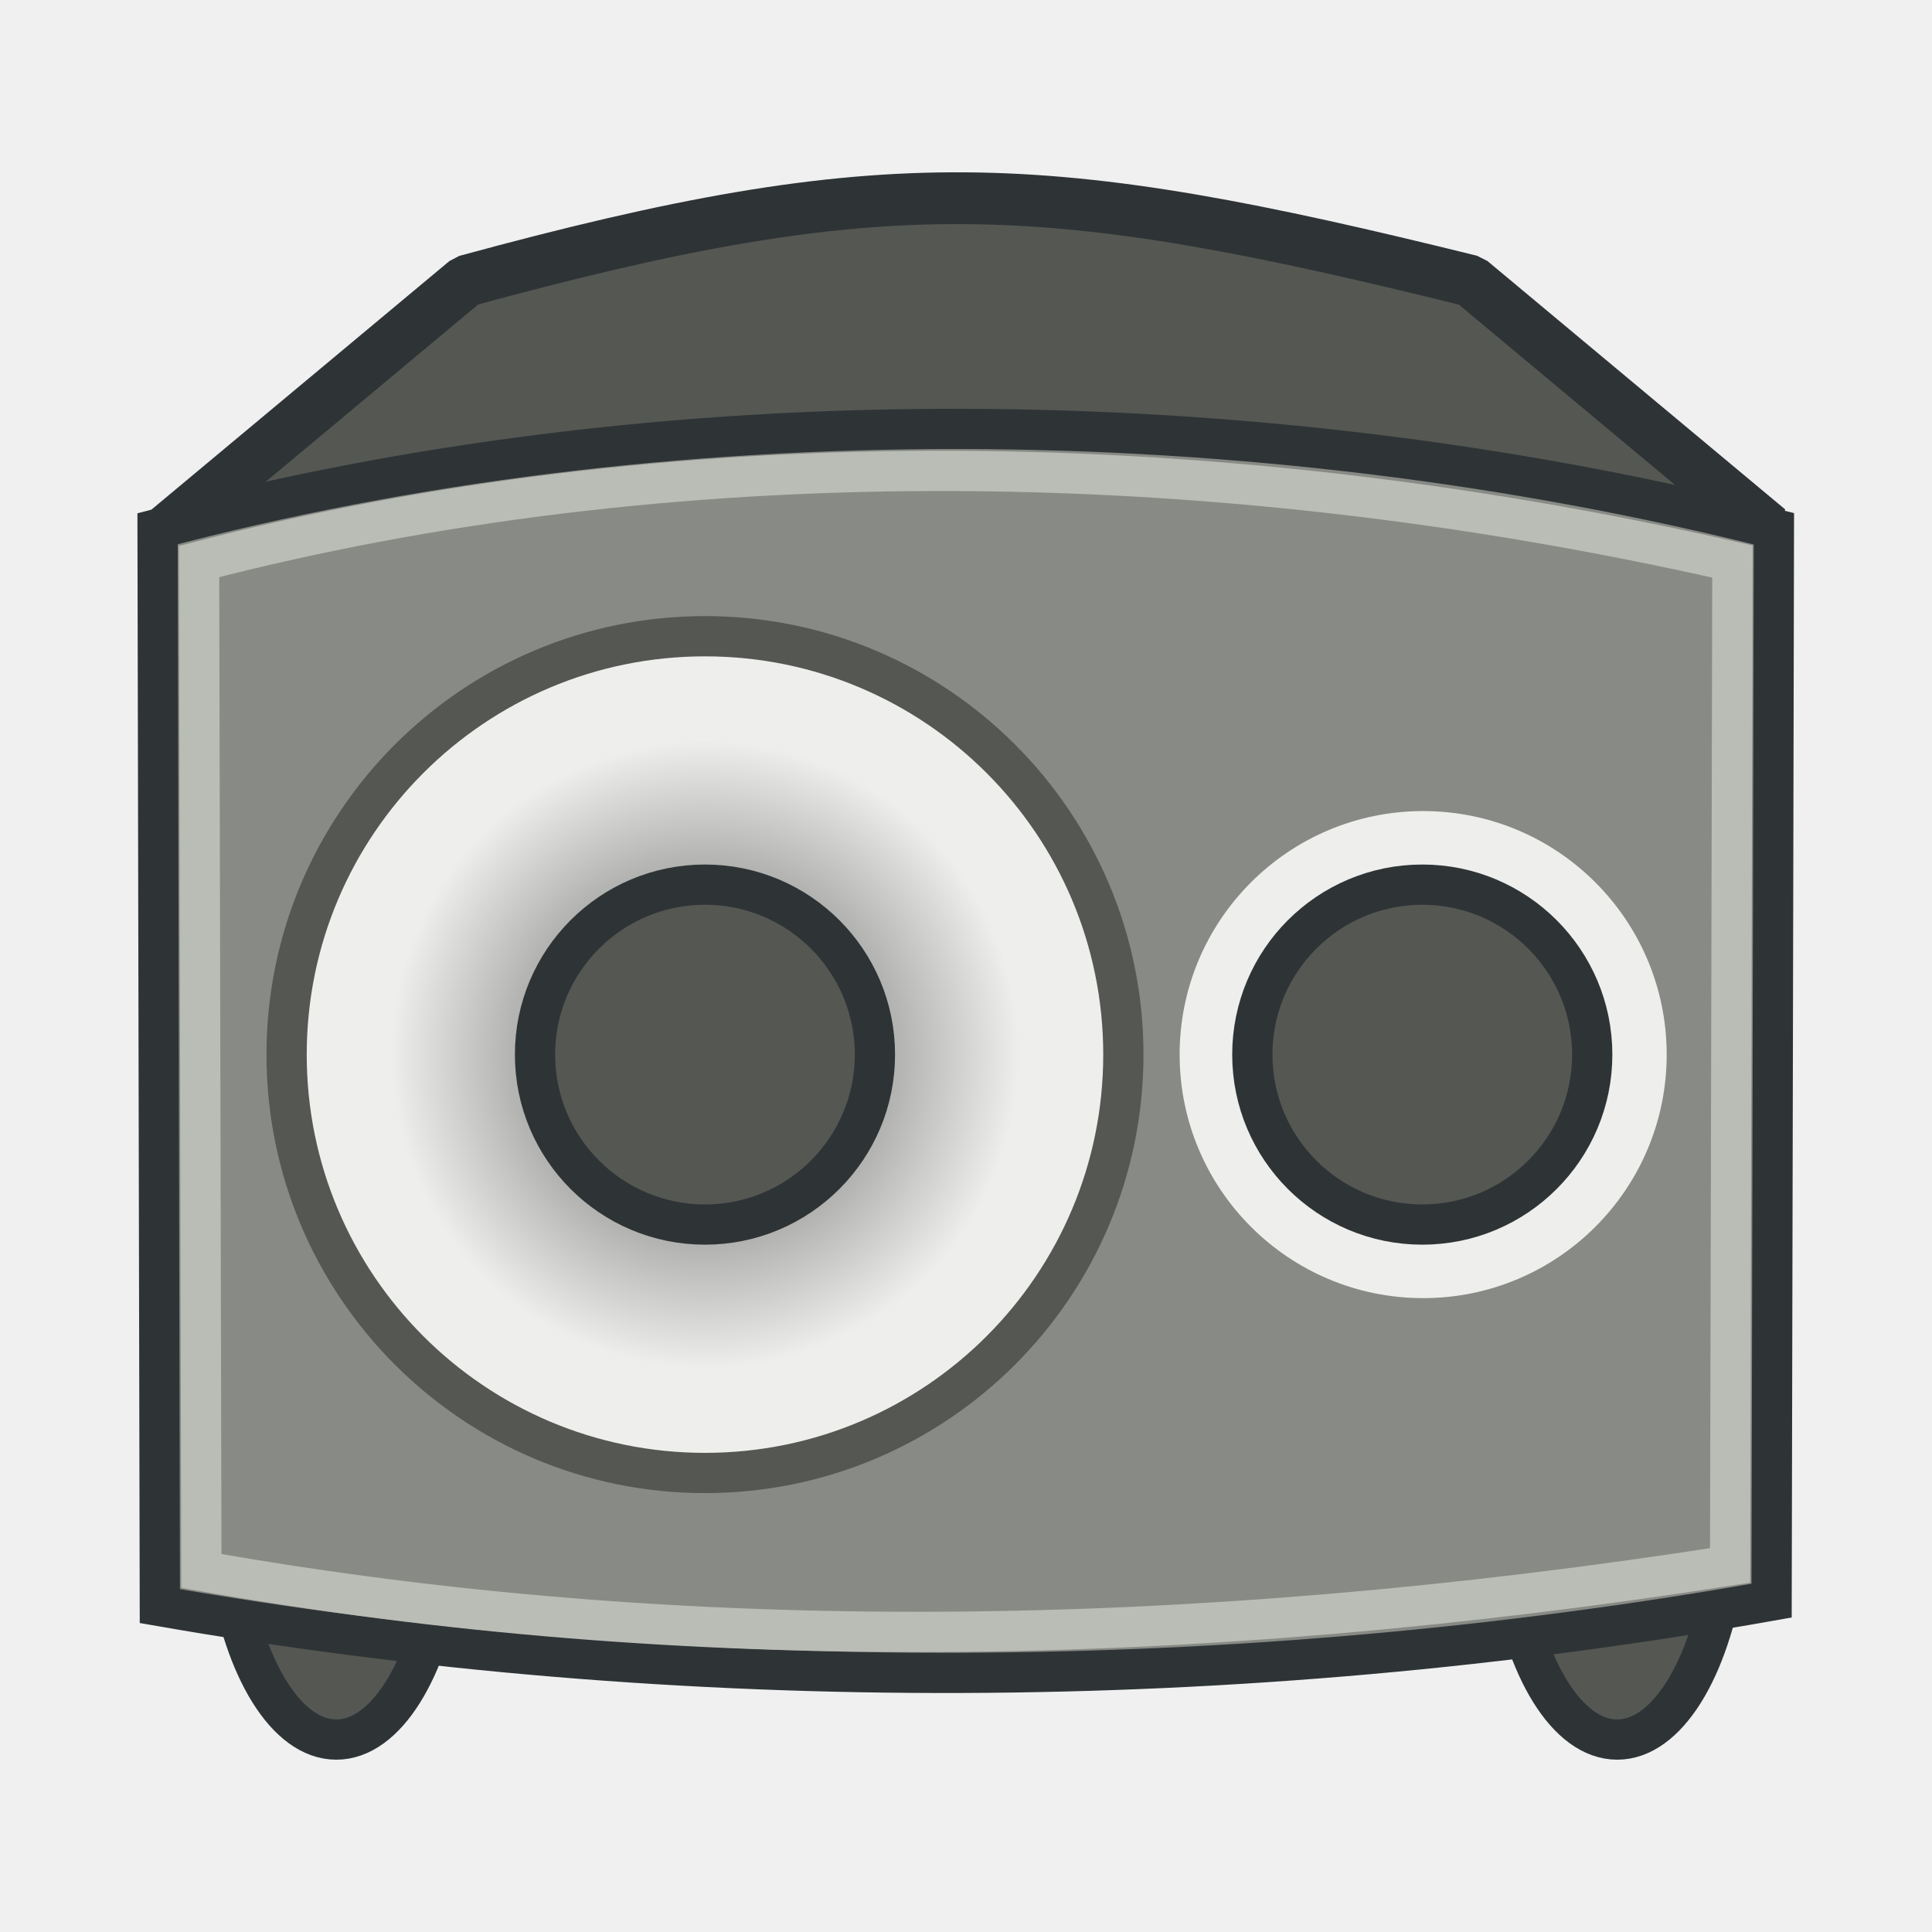
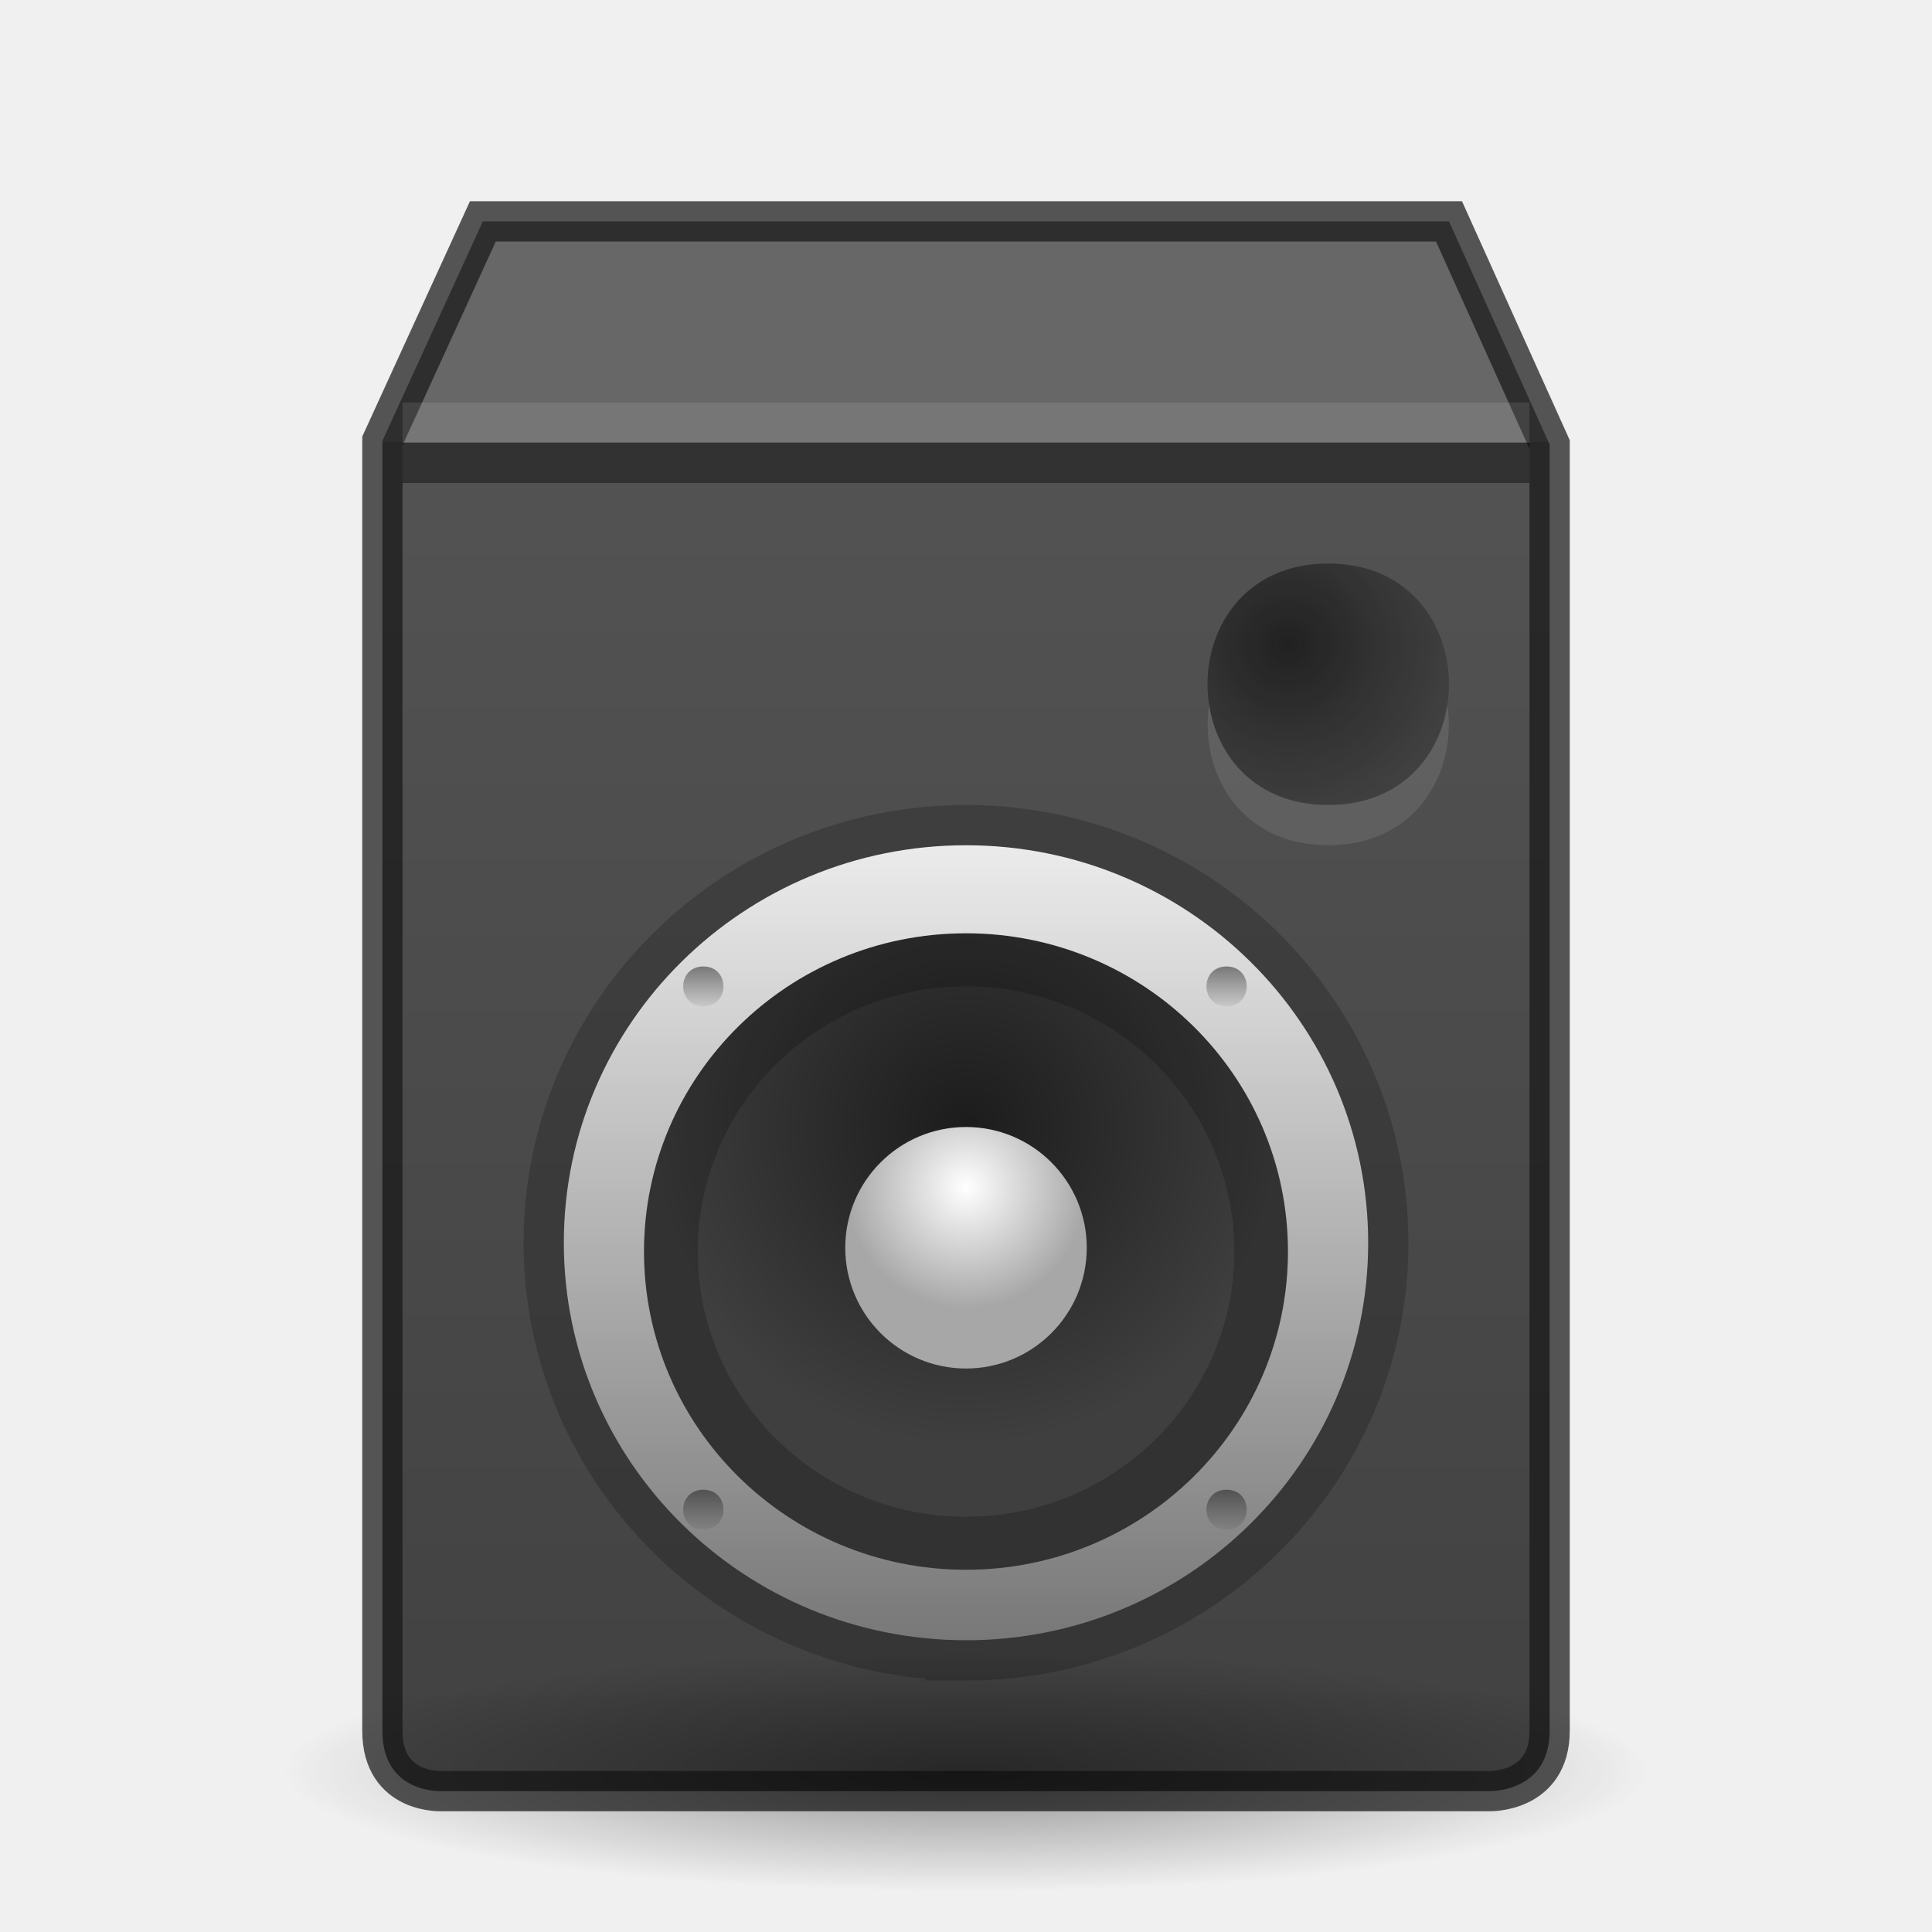
- <svg xmlns="http://www.w3.org/2000/svg" xmlns:xlink="http://www.w3.org/1999/xlink" width="48" height="48" id="svg2643" version="1.0">
-   <defs id="defs2645">
-     <linearGradient id="linearGradient6718">
-       <stop style="stop-color:#babdb6;stop-opacity:1;" offset="0" id="stop6720" />
-       <stop id="stop6724" offset="1" style="stop-color:#eeeeec;stop-opacity:1;" />
+ <svg xmlns="http://www.w3.org/2000/svg" xmlns:xlink="http://www.w3.org/1999/xlink" viewBox="0 0 48 48" width="48" height="48" id="svg5014" version="1.1">
+   <defs id="defs5016">
+     <linearGradient id="linearGradient3973">
+       <stop style="stop-color:#151515;stop-opacity:1" offset="0" id="stop3975" />
+       <stop style="stop-color:#1f1f1f;stop-opacity:0.126" offset="1" id="stop3977" />
    </linearGradient>
-     <linearGradient id="linearGradient3345">
-       <stop id="stop3347" offset="0" style="stop-color:#babdb6;stop-opacity:1;" />
-       <stop style="stop-color:#729fcf;stop-opacity:1;" offset="0" id="stop3351" />
-       <stop id="stop3355" offset="1" style="stop-color:#babdb6;stop-opacity:1;" />
-       <stop style="stop-color:#eeeeec;stop-opacity:1;" offset="1" id="stop3349" />
+     <linearGradient id="linearGradient3925">
+       <stop id="stop3927" offset="0" style="stop-color:#ebebeb;stop-opacity:1;" />
+       <stop id="stop3929" offset="1" style="stop-color:#787878;stop-opacity:1;" />
    </linearGradient>
-     <linearGradient id="linearGradient4389">
-       <stop style="stop-color:#555753;stop-opacity:1;" offset="0" id="stop4391" />
-       <stop id="stop4393" offset="1" style="stop-color:#eeeeec;stop-opacity:1;" />
+     <linearGradient id="linearGradient3913">
+       <stop style="stop-color:#1c1c1c;stop-opacity:1" offset="0" id="stop3915" />
+       <stop style="stop-color:#3f3f3f;stop-opacity:1" offset="1" id="stop3917" />
    </linearGradient>
-     <radialGradient xlink:href="#linearGradient4389" id="radialGradient5385" gradientUnits="userSpaceOnUse" gradientTransform="matrix(-1.053831,-6.3027391e-8,1.2877417e-8,-0.7232676,-9.051974,70.96113)" spreadMethod="pad" cx="22.276" cy="21.099" fx="22.276" fy="21.099" r="20.319" />
-     <linearGradient id="linearGradient3503">
-       <stop id="stop3505" offset="0" style="stop-color:#eeeeec;stop-opacity:1;" />
-       <stop id="stop3507" offset="1" style="stop-color:#babdb6;stop-opacity:1;" />
+     <linearGradient id="linearGradient3119">
+       <stop style="stop-color:#414141;stop-opacity:1" offset="0" id="stop3121" />
+       <stop id="stop3123" offset="0.872" style="stop-color:#535353;stop-opacity:1;" />
+       <stop id="stop3125" offset="0.872" style="stop-color:#676767;stop-opacity:1;" />
+       <stop style="stop-color:#676767;stop-opacity:1;" offset="1" id="stop3127" />
    </linearGradient>
-     <radialGradient xlink:href="#linearGradient4389" id="radialGradient6516" cx="84.366" cy="64.927" fx="84.366" fy="64.927" r="22.335" gradientUnits="userSpaceOnUse" gradientTransform="matrix(0.7191227,0,0,0.7191227,23.69641,18.23661)" />
-     <radialGradient xlink:href="#linearGradient4389" id="radialGradient6612" gradientUnits="userSpaceOnUse" gradientTransform="matrix(0.7191227,0,0,0.7191227,23.69641,18.23661)" cx="84.366" cy="64.927" fx="84.366" fy="64.927" r="22.335" />
-     <radialGradient xlink:href="#linearGradient4389" id="radialGradient6645" gradientUnits="userSpaceOnUse" gradientTransform="matrix(0.7191227,0,0,0.7191227,23.69641,18.23661)" cx="84.366" cy="64.927" fx="84.366" fy="64.927" r="22.335" />
-     <radialGradient xlink:href="#linearGradient3503" id="radialGradient6705" gradientUnits="userSpaceOnUse" gradientTransform="matrix(0.7451713,-0.7451712,0.5114274,0.5114274,10.50662,78.55725)" spreadMethod="reflect" cx="22.276" cy="21.52" fx="22.276" fy="21.52" r="20.319" />
-     <radialGradient xlink:href="#linearGradient6718" id="radialGradient6716" gradientUnits="userSpaceOnUse" cx="84.366" cy="64.927" fx="84.366" fy="64.927" r="22.335" gradientTransform="matrix(0.8545182,0,0,0.753115,12.27367,16.02958)" />
-     <radialGradient xlink:href="#linearGradient4389" id="radialGradient6728" gradientUnits="userSpaceOnUse" gradientTransform="matrix(0.7191227,0,0,0.7191227,23.69641,18.23661)" cx="84.366" cy="64.927" fx="84.366" fy="64.927" r="22.335" />
-     <radialGradient xlink:href="#linearGradient4389" id="radialGradient6748" gradientUnits="userSpaceOnUse" gradientTransform="matrix(0.7191227,0,0,0.7191227,23.69641,18.23661)" cx="84.366" cy="64.927" fx="84.366" fy="64.927" r="22.335" />
-     <radialGradient xlink:href="#linearGradient4389" id="radialGradient6781" gradientUnits="userSpaceOnUse" gradientTransform="matrix(0.7191227,0,0,0.7191227,23.69641,18.23661)" cx="84.366" cy="64.927" fx="84.366" fy="64.927" r="22.335" />
+     <linearGradient id="linearGradient3100">
+       <stop style="stop-color:#ffffff;stop-opacity:1" offset="0" id="stop3102" />
+       <stop style="stop-color:#a7a7a7;stop-opacity:1" offset="1" id="stop3104" />
+     </linearGradient>
+     <linearGradient id="linearGradient3944-0">
+       <stop style="stop-color:#000000;stop-opacity:1;" offset="0" id="stop3946-4" />
+       <stop style="stop-color:#000000;stop-opacity:0;" offset="1" id="stop3948-8" />
+     </linearGradient>
+     <linearGradient xlink:href="#linearGradient3119" id="linearGradient3129" gradientUnits="userSpaceOnUse" gradientTransform="matrix(1.525424,0,0,1.525424,2.228568,15.96578)" x1="11" y1="19" x2="10.995" y2="-6.533" />
+     <radialGradient gradientTransform="matrix(0,1.317693,-1.333199,0,50.66317,10.01075)" xlink:href="#linearGradient3913" id="radialGradient3943" gradientUnits="userSpaceOnUse" cx="13.652" cy="19.999" fx="13.652" fy="19.999" r="6" />
+     <radialGradient gradientTransform="matrix(1.5,0,0,1.5,-1.497971,0.5038085)" xlink:href="#linearGradient3100" id="radialGradient3961" cx="16" cy="19" fx="16" fy="19" r="2" gradientUnits="userSpaceOnUse" />
+     <linearGradient gradientTransform="matrix(0,1.645946,-1.665314,0,57.30629,4.54054)" xlink:href="#linearGradient3925" id="linearGradient4001" gradientUnits="userSpaceOnUse" x1="10" y1="20" x2="22" y2="20" />
+     <linearGradient gradientTransform="matrix(0,0.08236414,0.08333335,0,28.80706,23.18799)" xlink:href="#linearGradient3973" id="linearGradient4049" gradientUnits="userSpaceOnUse" x1="10" y1="20" x2="22" y2="20" />
+     <radialGradient xlink:href="#linearGradient3973" id="radialGradient4091" gradientUnits="userSpaceOnUse" gradientTransform="rotate(90,26,28)" cx="14" cy="22" fx="14" fy="22" r="6" />
+     <linearGradient y2="20" x2="22" y1="20" x1="10" gradientTransform="matrix(0,0.08236414,0.08333335,0,15.80706,23.18799)" gradientUnits="userSpaceOnUse" id="linearGradient4748" xlink:href="#linearGradient3973" />
+     <linearGradient y2="20" x2="22" y1="20" x1="10" gradientTransform="matrix(0,0.08236414,0.08333335,0,28.80706,36.18799)" gradientUnits="userSpaceOnUse" id="linearGradient4767" xlink:href="#linearGradient3973" />
+     <linearGradient y2="20" x2="22" y1="20" x1="10" gradientTransform="matrix(0,0.08236414,0.08333335,0,15.80706,36.18799)" gradientUnits="userSpaceOnUse" id="linearGradient4769" xlink:href="#linearGradient3973" />
+     <radialGradient cx="6.703" cy="73.616" r="7.228" fx="6.703" fy="73.616" id="radialGradient3001" xlink:href="#linearGradient3944-0" gradientUnits="userSpaceOnUse" gradientTransform="matrix(2.351829,0,0,0.4150287,8.236364,13.44736)" />
  </defs>
-   <g id="layer1">
-     <g id="g6770">
-       <path id="path3286" d="M 42.842,39.045 C 42.465,41.472 41.414,43.219 40.179,43.219 C 38.936,43.219 37.88,41.45 37.509,39 C 37.859,37.817 39.175,37.237 40.19,37.271 C 41.476,37.204 42.47,37.949 42.842,39.045 z" style="fill:#555753;fill-opacity:1;fill-rule:nonzero;stroke:#2e3436;stroke-width:1;stroke-linecap:butt;stroke-linejoin:round;marker:none;marker-start:none;marker-mid:none;marker-end:none;stroke-miterlimit:4;stroke-dasharray:none;stroke-dashoffset:0;stroke-opacity:1;visibility:visible;display:inline;overflow:visible;enable-background:accumulate" />
-       <path style="fill:#555753;fill-opacity:1;fill-rule:nonzero;stroke:#2e3436;stroke-width:1;stroke-linecap:butt;stroke-linejoin:round;marker:none;marker-start:none;marker-mid:none;marker-end:none;stroke-miterlimit:4;stroke-dasharray:none;stroke-dashoffset:0;stroke-opacity:1;visibility:visible;display:inline;overflow:visible;enable-background:accumulate" d="M 11.019,39.045 C 10.641,41.472 9.591,43.219 8.356,43.219 C 7.113,43.219 6.057,41.45 5.685,39 C 6.036,37.817 7.352,37.237 8.367,37.271 C 9.653,37.204 10.646,37.949 11.019,39.045 z" id="path3288" />
-       <path id="path3264" d="M 11.579,6.979 C 22.034,4.129 25.919,4.352 36.543,6.979 L 43.942,13.152 L 4.179,13.152 L 11.579,6.979 z" style="fill:#555753;fill-opacity:1;fill-rule:nonzero;stroke:#2e3436;stroke-width:1.287;stroke-linecap:butt;stroke-linejoin:bevel;marker:none;marker-start:none;marker-mid:none;marker-end:none;stroke-miterlimit:4;stroke-dashoffset:0;stroke-opacity:1;visibility:visible;display:inline;overflow:visible;enable-background:accumulate" />
-       <path id="path3266" d="M 3.915,13.137 C 16.487,9.786 31.13,9.872 44.072,13.137 L 44.015,39.767 C 30.802,42.115 16.913,42.16 3.971,39.903 L 3.915,13.137 z" style="fill:#888a85;fill-opacity:1;fill-rule:nonzero;stroke:#2e3436;stroke-width:1;stroke-linecap:butt;stroke-linejoin:miter;marker:none;marker-start:none;marker-mid:none;marker-end:none;stroke-miterlimit:4;stroke-dasharray:none;stroke-dashoffset:0;stroke-opacity:1;visibility:visible;display:inline;overflow:visible;enable-background:accumulate" />
-       <path transform="matrix(0,0.4858156,-0.4858156,0,49.05755,-14.78506)" d="M 105.762,64.927 A 21.396,21.396 0 1 1 62.97,64.927 A 21.396,21.396 0 1 1 105.762,64.927 z" id="path3238" style="fill:url(#radialGradient6781);fill-opacity:1;fill-rule:nonzero;stroke:#555753;stroke-width:2.058;stroke-linecap:butt;stroke-linejoin:round;marker:none;marker-start:none;marker-mid:none;marker-end:none;stroke-miterlimit:4;stroke-dasharray:none;stroke-dashoffset:0;stroke-opacity:1;visibility:visible;display:inline;overflow:visible;enable-background:accumulate" />
-       <path style="fill:#eeeeec;fill-opacity:1;fill-rule:nonzero;stroke:none;stroke-width:3.536;stroke-linecap:butt;stroke-linejoin:round;marker:none;marker-start:none;marker-mid:none;marker-end:none;stroke-miterlimit:4;stroke-dasharray:none;stroke-dashoffset:0;stroke-opacity:1;visibility:visible;display:inline;overflow:visible;enable-background:accumulate" id="path3260" d="M 105.762,64.927 A 21.396,21.396 0 1 1 62.97,64.927 A 21.396,21.396 0 1 1 105.762,64.927 z" transform="matrix(0,0.2827849,-0.2827849,0,53.7183,2.343764)" />
-       <path transform="matrix(0,0.1973419,-0.1973419,0,48.14892,9.552221)" d="M 105.762,64.927 A 21.396,21.396 0 1 1 62.97,64.927 A 21.396,21.396 0 1 1 105.762,64.927 z" id="path6518" style="fill:#555753;fill-opacity:1;fill-rule:nonzero;stroke:#2e3436;stroke-width:5.067;stroke-linecap:butt;stroke-linejoin:round;marker:none;marker-start:none;marker-mid:none;marker-end:none;stroke-miterlimit:4;stroke-dasharray:none;stroke-dashoffset:0;stroke-opacity:1;visibility:visible;display:inline;overflow:visible;enable-background:accumulate" />
-       <path style="fill:none;fill-opacity:1;fill-rule:nonzero;stroke:#babdb6;stroke-width:1;stroke-linecap:butt;stroke-linejoin:miter;marker:none;marker-start:none;marker-mid:none;marker-end:none;stroke-miterlimit:4;stroke-dasharray:none;stroke-dashoffset:0;stroke-opacity:1;visibility:visible;display:inline;overflow:visible;enable-background:accumulate" d="M 4.946,13.951 C 16.449,10.962 29.786,10.935 43.041,13.951 L 42.984,38.893 C 29.635,40.978 17.007,41.161 5.003,39.029 L 4.946,13.951 z" id="path6561" />
-       <path style="fill:#555753;fill-opacity:1;fill-rule:nonzero;stroke:#2e3436;stroke-width:5.067;stroke-linecap:butt;stroke-linejoin:round;marker:none;marker-start:none;marker-mid:none;marker-end:none;stroke-miterlimit:4;stroke-dasharray:none;stroke-dashoffset:0;stroke-opacity:1;visibility:visible;display:inline;overflow:visible;enable-background:accumulate" id="path6581" d="M 105.762,64.927 A 21.396,21.396 0 1 1 62.97,64.927 A 21.396,21.396 0 1 1 105.762,64.927 z" transform="matrix(0,0.1973419,-0.1973419,0,30.32773,9.552221)" />
-     </g>
+   <path id="rect3145" d="M 9.5,10.956 V 43 c 0,1.594 1.5,1.5 1.5,1.5 h 26 c 0,0 1.5,0.047 1.5,-1.5 V 11.044 L 36,5.5 H 11.997 Z" style="display:inline;fill:url(#linearGradient3129);fill-opacity:1;stroke:#181818;stroke-opacity:0.719" />
+   <path id="rect3937" d="M 10,11 H 37.999 V 10 H 10 Z" style="display:inline;opacity:0.1;fill:#ffffff;fill-opacity:1;stroke:none" />
+   <path id="rect4753" d="M 10,12 H 37.999 V 11 H 10 Z" style="display:inline;opacity:0.4;fill:#000000;fill-opacity:1;stroke:none" />
+   <path d="m 24,40.751 c -5.518,0 -9.992,-4.421 -9.992,-9.876 C 14.008,25.421 18.482,21 24,21 c 5.518,0 9.992,4.421 9.992,9.876 0,5.454 -4.474,9.876 -9.992,9.876 z" id="path3938" style="opacity:0.2;fill:none;fill-opacity:1;fill-rule:evenodd;stroke:#000000;stroke-width:2;stroke-miterlimit:4;stroke-dasharray:none;stroke-opacity:1" />
+   <path style="fill:url(#linearGradient4001);fill-opacity:1;fill-rule:evenodd;stroke:none;stroke-width:1.333" id="path3921" d="m 24,40.751 c -5.518,0 -9.992,-4.421 -9.992,-9.876 C 14.008,25.421 18.482,21 24,21 c 5.518,0 9.992,4.421 9.992,9.876 0,5.454 -4.474,9.876 -9.992,9.876 z" />
+   <path d="m 23.999,39 c -4.418,0 -7.999,-3.54 -7.999,-7.906 0,-4.366 3.581,-7.906 7.999,-7.906 4.418,0 7.999,3.54 7.999,7.906 0,4.366 -3.581,7.906 -7.999,7.906 z" id="path3143" style="fill:url(#radialGradient3943);fill-opacity:1;fill-rule:evenodd;stroke:none;stroke-width:1" />
+   <path id="path3945" d="m 24.001,23.188 c -4.418,0 -7.999,3.54 -7.999,7.906 0,4.366 3.581,7.906 7.999,7.906 4.418,0 7.999,-3.54 7.999,-7.906 0,-4.366 -3.581,-7.906 -7.999,-7.906 z m 0,1.318 c 3.682,0 6.666,2.95 6.666,6.588 0,3.639 -2.984,6.588 -6.666,6.588 -3.682,0 -6.666,-2.95 -6.666,-6.588 0,-3.639 2.984,-6.588 6.666,-6.588 z" style="opacity:0.2;fill:#000000;fill-opacity:1;fill-rule:evenodd;stroke:none;stroke-width:1" />
+   <path d="m 30.474,25 c 0.667,0 0.667,-0.988 0,-0.988 -0.667,0 -0.667,0.988 0,0.988 z" id="path4027" style="opacity:0.5;fill:url(#linearGradient4049);fill-opacity:1;fill-rule:evenodd;stroke:none;stroke-width:0.083" />
+   <g transform="translate(1.497971,0.4961901)" id="g4707">
+     <path style="opacity:1;fill:url(#radialGradient3961);fill-opacity:1;stroke:none;stroke-width:2;stroke-miterlimit:4;stroke-dasharray:none;stroke-opacity:1" id="path3952" d="m 25.502,30.504 a 3,3 0 1 1 -6,0 3,3 0 1 1 6,0 z" />
  </g>
+   <path d="m 33,20 c -4,0 -4,-6 0,-6 4,0 4,6 0,6 z" id="path4089" style="opacity:0.8;fill:url(#radialGradient4091);fill-opacity:1;fill-rule:evenodd;stroke:none;stroke-width:0.25" />
+   <path style="opacity:0.1;fill:#ffffff;fill-opacity:1;fill-rule:evenodd;stroke:none;stroke-width:0.25" d="M 30.041,17.5 C 29.793,19.147 30.777,21 33,21 35.223,21 36.207,19.147 35.959,17.5 35.76,18.816 34.776,20 33,20 31.224,20 30.24,18.816 30.041,17.5 Z" id="path4737" />
+   <path style="opacity:0.5;fill:url(#linearGradient4748);fill-opacity:1;fill-rule:evenodd;stroke:none;stroke-width:0.083" id="path4744" d="m 17.474,25 c 0.667,0 0.667,-0.988 0,-0.988 -0.667,0 -0.667,0.988 0,0.988 z" />
+   <path style="opacity:0.5;fill:url(#linearGradient4767);fill-opacity:1;fill-rule:evenodd;stroke:none;stroke-width:0.083" id="path4763" d="m 30.474,38 c 0.667,0 0.667,-0.988 0,-0.988 -0.667,0 -0.667,0.988 0,0.988 z" />
+   <path d="m 17.474,38 c 0.667,0 0.667,-0.988 0,-0.988 -0.667,0 -0.667,0.988 0,0.988 z" id="path4765" style="opacity:0.5;fill:url(#linearGradient4769);fill-opacity:1;fill-rule:evenodd;stroke:none;stroke-width:0.083" />
+   <path d="m 41,44 c 0,1.657 -7.611,3 -17,3 C 14.611,47 7,45.657 7,44 c 0,-1.657 7.611,-3 17,-3 9.389,0 17,1.343 17,3 z" id="path2589" style="display:inline;overflow:visible;visibility:visible;opacity:0.4;fill:url(#radialGradient3001);fill-opacity:1;fill-rule:nonzero;stroke:none;stroke-width:0.8;marker:none" />
</svg>
